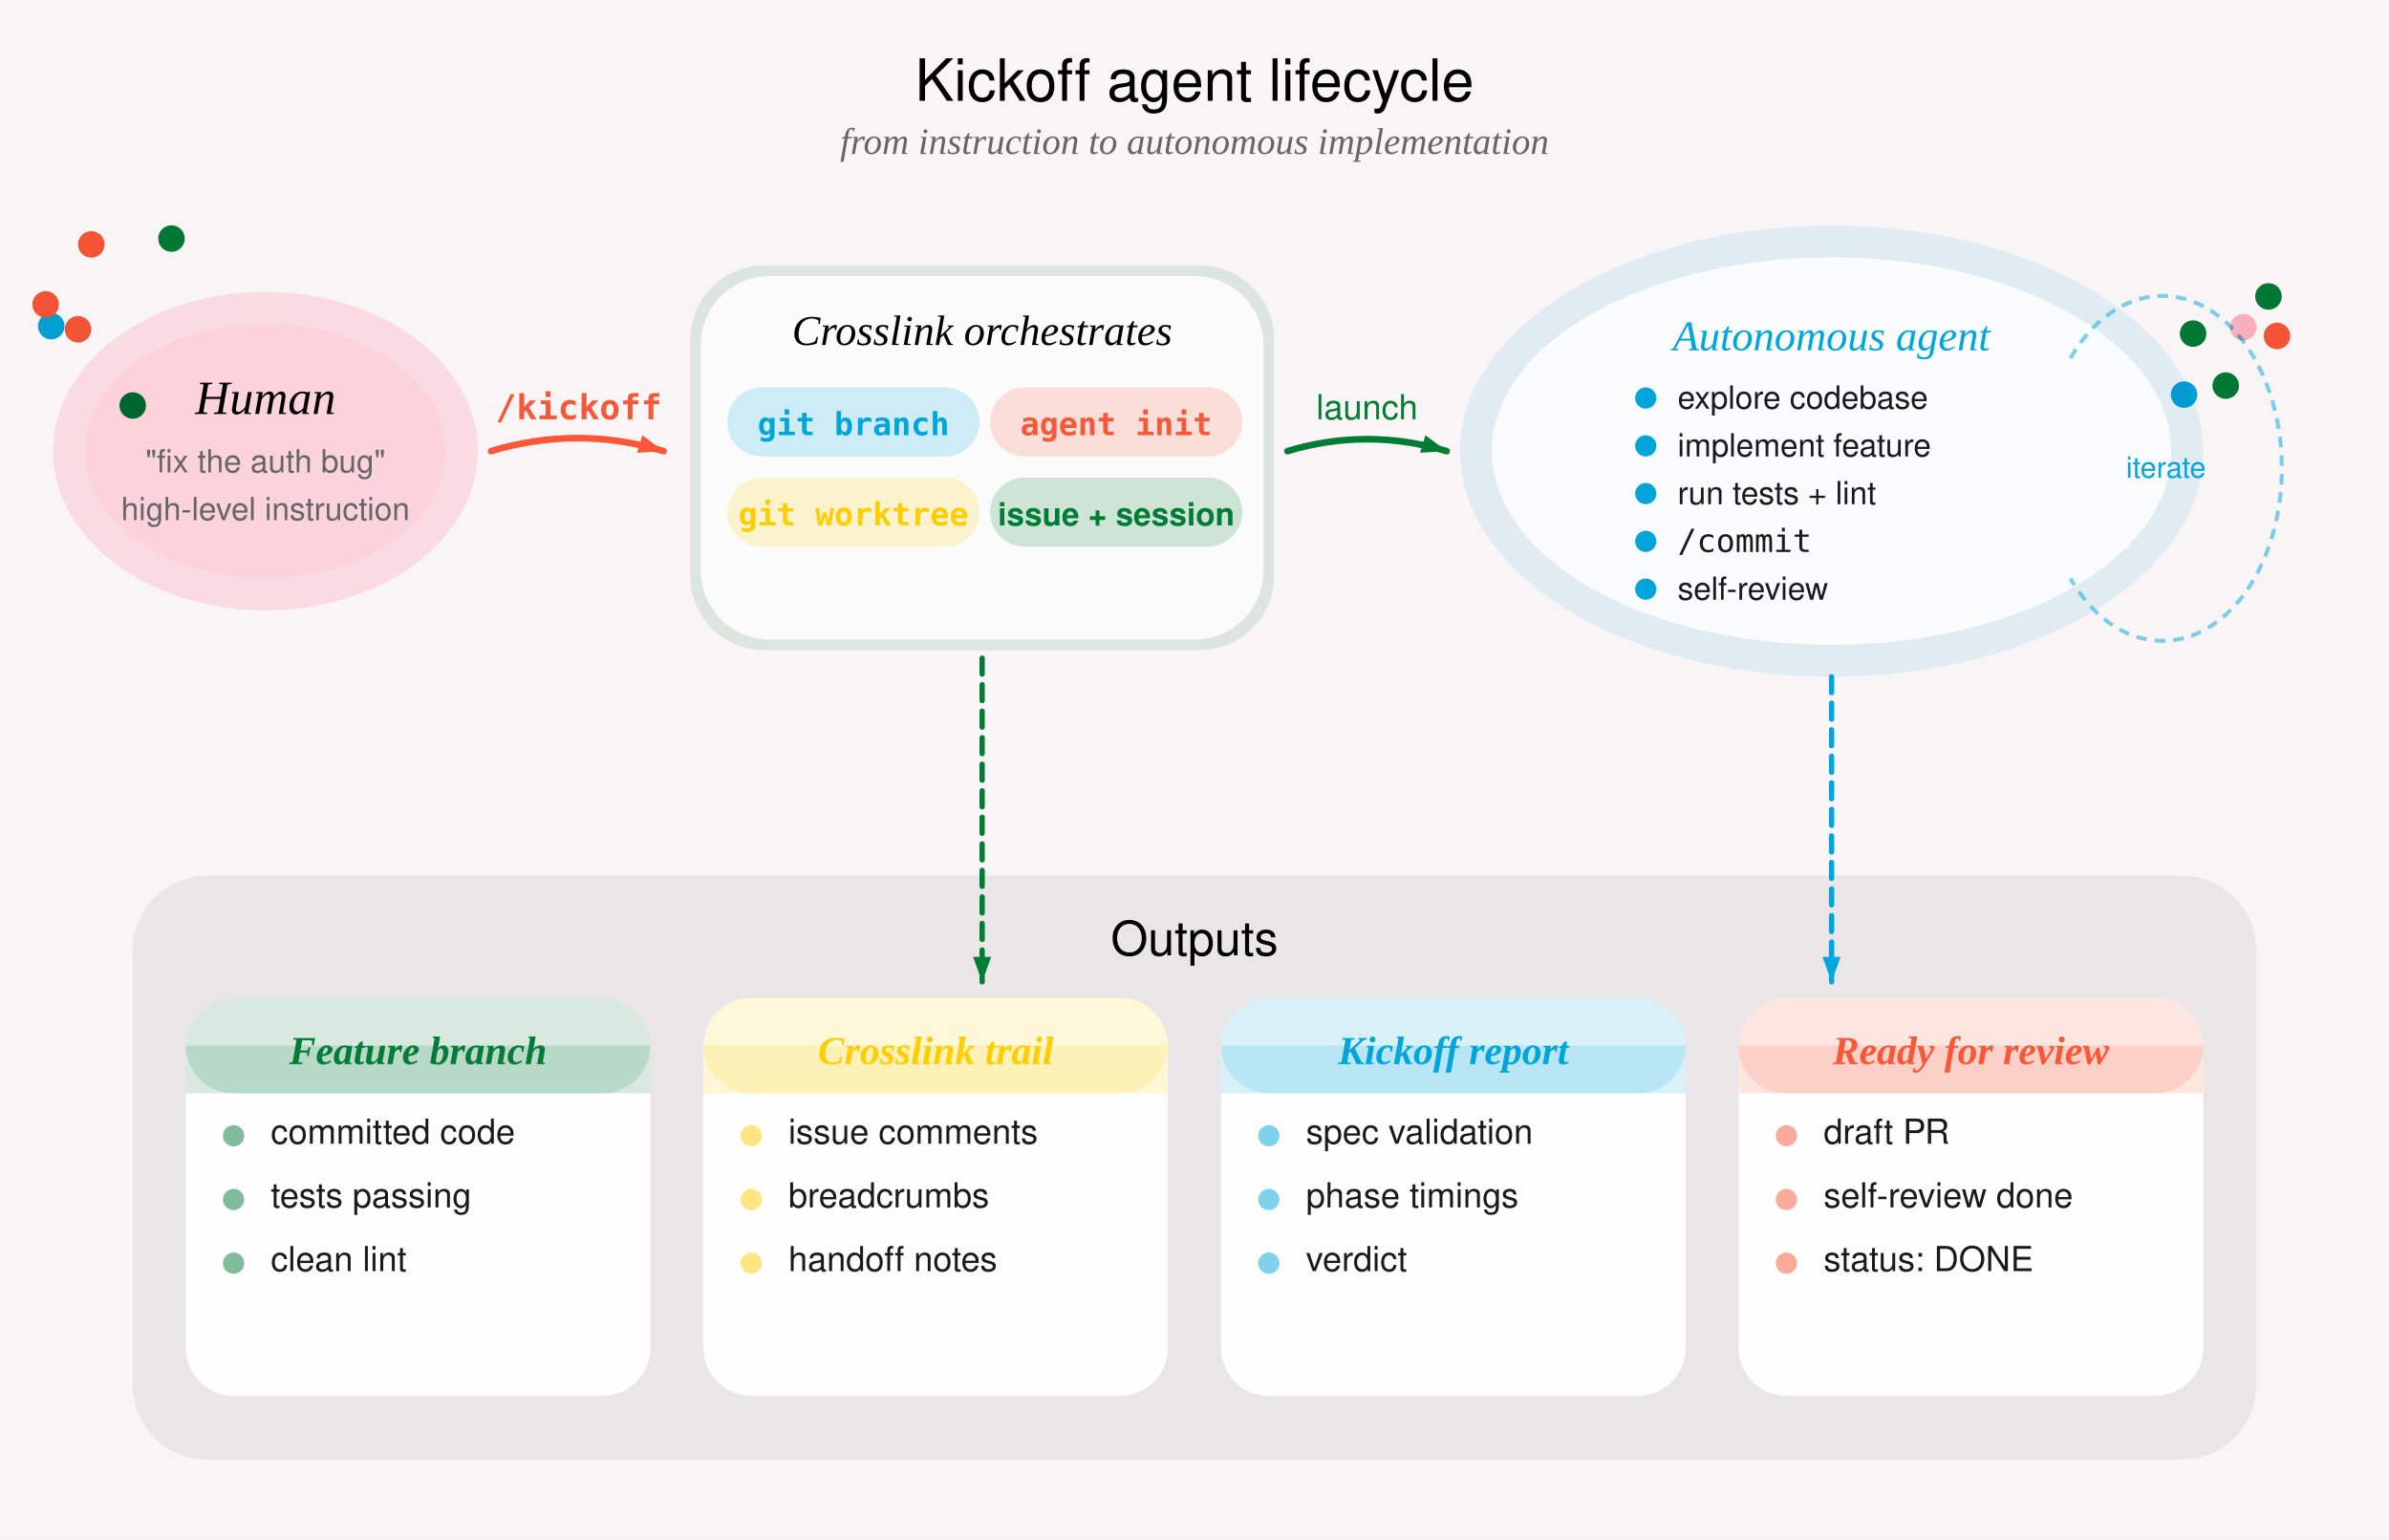
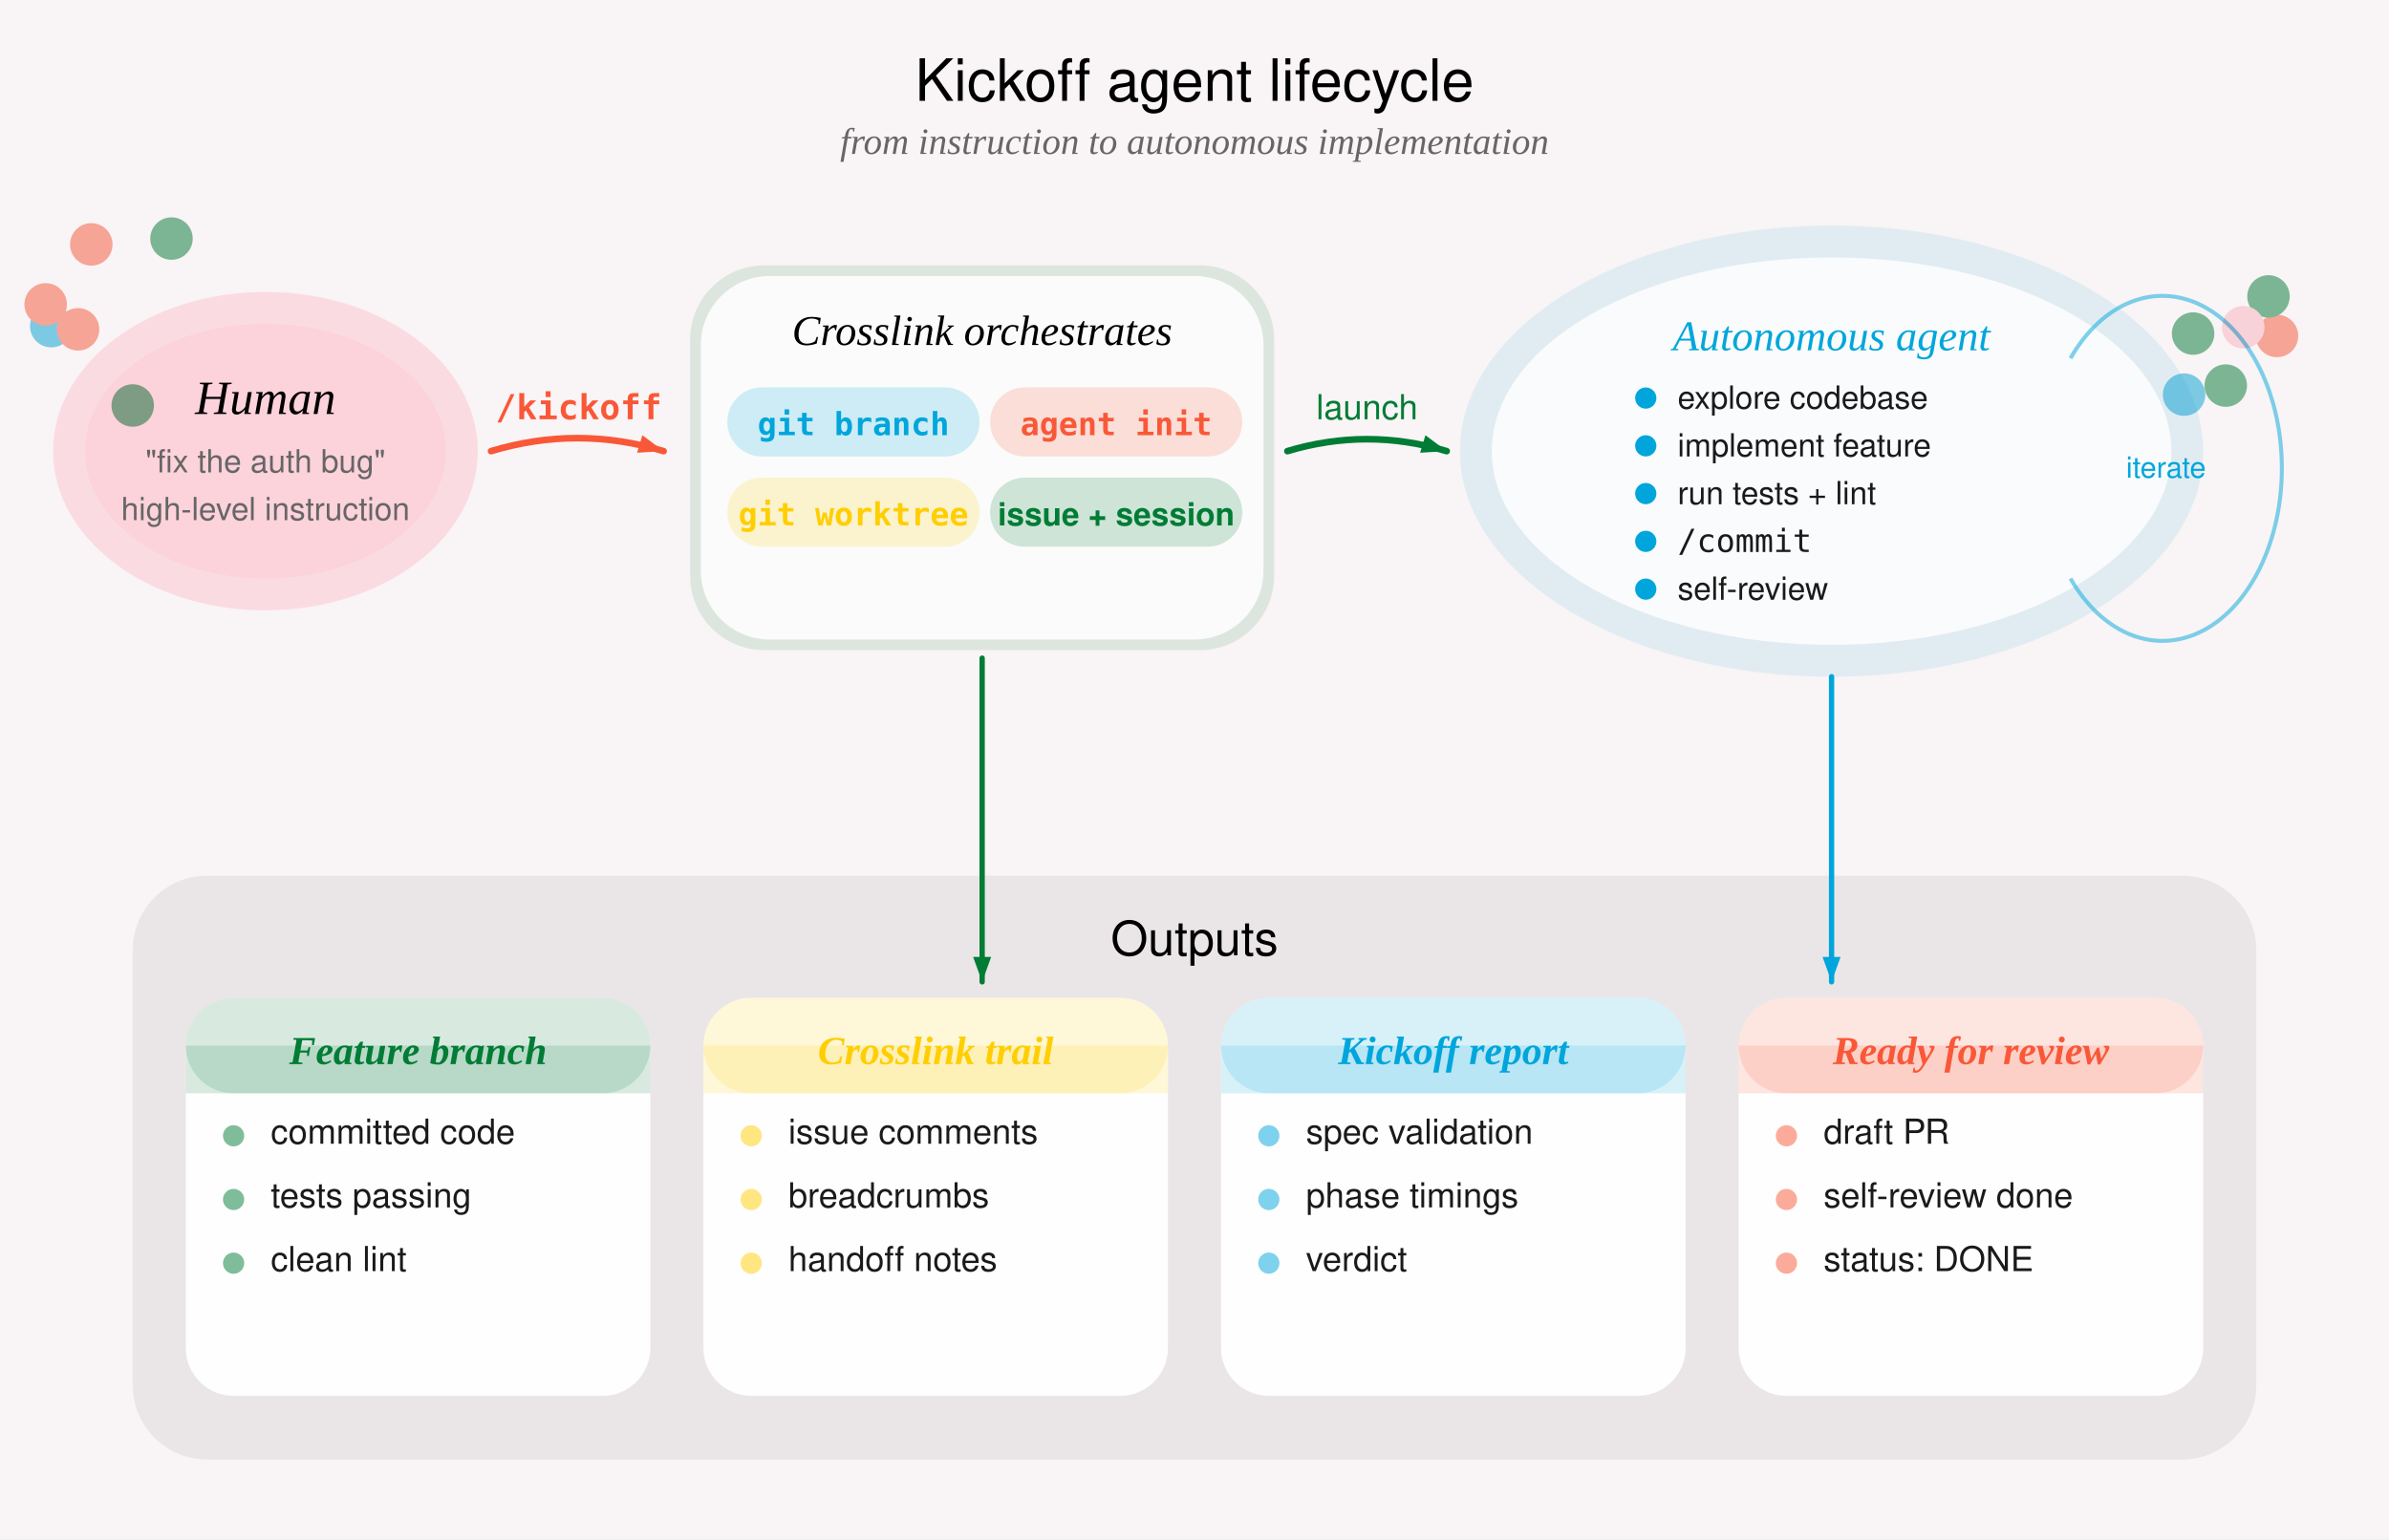
<svg xmlns="http://www.w3.org/2000/svg" viewBox="0 0 900 580" width="900" height="580">
  <defs>
    <style>
      .heading { font-family: Helvetica, Arial, sans-serif; }
      .subheading { font-family: 'Times New Roman', Times, serif; font-style: italic; }
      .body { font-family: Helvetica, Arial, sans-serif; }
      .mono { font-family: 'IBM Plex Mono', 'SF Mono', monospace; }
    </style>
  </defs>
  <rect width="900" height="580" fill="#F9F4F5" />
  <text x="450.0" y="38" class="heading" font-size="22" fill="#000000" text-anchor="middle">Kickoff agent lifecycle</text>
  <text x="450.0" y="58" class="subheading" font-size="14" fill="#666666" text-anchor="middle">from instruction to autonomous implementation</text>
  <ellipse cx="100" cy="170" rx="80" ry="60" fill="#FFB6C6" opacity="0.4" />
  <ellipse cx="100" cy="170" rx="68" ry="48" fill="#FFB6C6" opacity="0.25" />
  <text x="100" y="156" class="subheading" font-size="18" fill="#000000" text-anchor="middle">Human</text>
  <text x="100" y="178" class="body" font-size="12" fill="#666666" text-anchor="middle">"fix the auth bug"</text>
  <text x="100" y="196" class="body" font-size="12" fill="#666666" text-anchor="middle">high-level instruction</text>
  <path d="M 185.0 170.0 Q 217.5 160.2 250.0 170.0" fill="none" stroke="#F95838" stroke-width="2.5" stroke-linecap="round" />
  <polygon points="250.0,170.0 240.0,170.6 242.0,164.0" fill="#F95838" />
  <text x="218" y="158" class="mono" font-size="13" fill="#F95838" text-anchor="middle" font-weight="bold">/kickoff</text>
  <rect x="260" y="100" width="220" height="145" rx="28" fill="#007C35" opacity="0.12" />
  <rect x="264" y="104" width="212" height="137" rx="26" fill="#FFFFFF" opacity="0.85" />
  <text x="370.0" y="130" class="subheading" font-size="16" fill="#000000" text-anchor="middle">Crosslink orchestrates</text>
  <rect x="274" y="146" width="95" height="26" rx="13" fill="#00A6DB" opacity="0.18" />
  <text x="321.5" y="164.0" class="mono" font-size="12" fill="#00A6DB" text-anchor="middle" font-weight="bold">git branch</text>
  <rect x="274" y="180" width="95" height="26" rx="13" fill="#FFCE02" opacity="0.18" />
  <text x="321.5" y="198.0" class="mono" font-size="12" fill="#FFCE02" text-anchor="middle" font-weight="bold">git worktree</text>
  <rect x="373.0" y="146" width="95" height="26" rx="13" fill="#F95838" opacity="0.18" />
  <text x="420.5" y="164.0" class="mono" font-size="12" fill="#F95838" text-anchor="middle" font-weight="bold">agent init</text>
  <rect x="373.0" y="180" width="95" height="26" rx="13" fill="#007C35" opacity="0.18" />
  <text x="420.5" y="198.0" class="body" font-size="12" fill="#007C35" text-anchor="middle" font-weight="bold">issue + session</text>
  <path d="M 485.0 170.0 Q 515.0 161.0 545.0 170.0" fill="none" stroke="#007C35" stroke-width="2.5" stroke-linecap="round" />
  <polygon points="545.0,170.0 535.0,170.6 537.0,164.0" fill="#007C35" />
  <text x="515" y="158" class="body" font-size="13" fill="#007C35" text-anchor="middle">launch</text>
  <ellipse cx="690" cy="170" rx="140" ry="85" fill="#00A6DB" opacity="0.1" />
  <ellipse cx="690" cy="170" rx="128" ry="73" fill="#FFFFFF" opacity="0.8" />
  <text x="690" y="132" class="subheading" font-size="16" fill="#00A6DB" text-anchor="middle">Autonomous agent</text>
  <circle cx="620" cy="150" r="4" fill="#00A6DB" />
  <text x="632" y="154" class="body" font-size="12" fill="#1a1a1a" text-anchor="start">explore codebase</text>
  <circle cx="620" cy="168" r="4" fill="#00A6DB" />
  <text x="632" y="172" class="body" font-size="12" fill="#1a1a1a" text-anchor="start">implement feature</text>
  <circle cx="620" cy="186" r="4" fill="#00A6DB" />
  <text x="632" y="190" class="body" font-size="12" fill="#1a1a1a" text-anchor="start">run tests + lint</text>
  <circle cx="620" cy="204" r="4" fill="#00A6DB" />
  <text x="632" y="208" class="mono" font-size="12" fill="#1a1a1a" text-anchor="start">/commit</text>
  <circle cx="620" cy="222" r="4" fill="#00A6DB" />
  <text x="632" y="226" class="body" font-size="12" fill="#1a1a1a" text-anchor="start">self-review</text>
-   <path d="M 780 135 A 45 65 0 1 1 780 218" fill="none" stroke="#00A6DB" stroke-width="1.5" stroke-dasharray="4 3" opacity="0.5" />
+   <path d="M 780 135 A 45 65 0 1 1 780 218" fill="none" stroke="#00A6DB" stroke-width="1.5" opacity="0.5" />
  <text x="816" y="180" class="body" font-size="11" fill="#00A6DB" text-anchor="middle">iterate</text>
  <rect x="50" y="330" width="800" height="220" rx="28" fill="rgba(0,0,0,0.06)" />
  <text x="450.0" y="360" class="heading" font-size="18" fill="#000000" text-anchor="middle">Outputs</text>
  <rect x="70" y="376" width="175" height="150" rx="18" fill="#FFFFFF" opacity="0.95" />
  <rect x="70" y="376" width="175" height="36" rx="18" fill="#007C35" opacity="0.15" />
  <rect x="70" y="394" width="175" height="18" rx="0" fill="#007C35" opacity="0.15" />
  <text x="157.5" y="401" class="subheading" font-size="15" fill="#007C35" text-anchor="middle" font-weight="bold">Feature branch</text>
  <circle cx="88" cy="428" r="4" fill="#007C35" opacity="0.5" />
  <text x="102" y="431" class="body" font-size="13" fill="#1a1a1a" text-anchor="start">committed code</text>
  <circle cx="88" cy="452" r="4" fill="#007C35" opacity="0.5" />
  <text x="102" y="455" class="body" font-size="13" fill="#1a1a1a" text-anchor="start">tests passing</text>
  <circle cx="88" cy="476" r="4" fill="#007C35" opacity="0.5" />
  <text x="102" y="479" class="body" font-size="13" fill="#1a1a1a" text-anchor="start">clean lint</text>
  <rect x="265" y="376" width="175" height="150" rx="18" fill="#FFFFFF" opacity="0.95" />
  <rect x="265" y="376" width="175" height="36" rx="18" fill="#FFCE02" opacity="0.15" />
  <rect x="265" y="394" width="175" height="18" rx="0" fill="#FFCE02" opacity="0.15" />
  <text x="352.5" y="401" class="subheading" font-size="15" fill="#FFCE02" text-anchor="middle" font-weight="bold">Crosslink trail</text>
  <circle cx="283" cy="428" r="4" fill="#FFCE02" opacity="0.5" />
  <text x="297" y="431" class="body" font-size="13" fill="#1a1a1a" text-anchor="start">issue comments</text>
  <circle cx="283" cy="452" r="4" fill="#FFCE02" opacity="0.5" />
  <text x="297" y="455" class="body" font-size="13" fill="#1a1a1a" text-anchor="start">breadcrumbs</text>
  <circle cx="283" cy="476" r="4" fill="#FFCE02" opacity="0.5" />
  <text x="297" y="479" class="body" font-size="13" fill="#1a1a1a" text-anchor="start">handoff notes</text>
  <rect x="460" y="376" width="175" height="150" rx="18" fill="#FFFFFF" opacity="0.95" />
  <rect x="460" y="376" width="175" height="36" rx="18" fill="#00A6DB" opacity="0.15" />
  <rect x="460" y="394" width="175" height="18" rx="0" fill="#00A6DB" opacity="0.15" />
  <text x="547.5" y="401" class="subheading" font-size="15" fill="#00A6DB" text-anchor="middle" font-weight="bold">Kickoff report</text>
  <circle cx="478" cy="428" r="4" fill="#00A6DB" opacity="0.5" />
  <text x="492" y="431" class="body" font-size="13" fill="#1a1a1a" text-anchor="start">spec validation</text>
  <circle cx="478" cy="452" r="4" fill="#00A6DB" opacity="0.5" />
  <text x="492" y="455" class="body" font-size="13" fill="#1a1a1a" text-anchor="start">phase timings</text>
  <circle cx="478" cy="476" r="4" fill="#00A6DB" opacity="0.5" />
  <text x="492" y="479" class="body" font-size="13" fill="#1a1a1a" text-anchor="start">verdict</text>
  <rect x="655" y="376" width="175" height="150" rx="18" fill="#FFFFFF" opacity="0.95" />
  <rect x="655" y="376" width="175" height="36" rx="18" fill="#F95838" opacity="0.15" />
  <rect x="655" y="394" width="175" height="18" rx="0" fill="#F95838" opacity="0.15" />
  <text x="742.5" y="401" class="subheading" font-size="15" fill="#F95838" text-anchor="middle" font-weight="bold">Ready for review</text>
  <circle cx="673" cy="428" r="4" fill="#F95838" opacity="0.5" />
  <text x="687" y="431" class="body" font-size="13" fill="#1a1a1a" text-anchor="start">draft PR</text>
  <circle cx="673" cy="452" r="4" fill="#F95838" opacity="0.5" />
  <text x="687" y="455" class="body" font-size="13" fill="#1a1a1a" text-anchor="start">self-review done</text>
  <circle cx="673" cy="476" r="4" fill="#F95838" opacity="0.5" />
  <text x="687" y="479" class="body" font-size="13" fill="#1a1a1a" text-anchor="start">status: DONE</text>
-   <line x1="690.0" y1="255.0" x2="690.0" y2="370.0" stroke="#00A6DB" stroke-width="2" stroke-dasharray="6 4" stroke-linecap="round" />
+   <line x1="690.0" y1="255.0" x2="690.0" y2="370.0" stroke="#00A6DB" stroke-width="2" stroke-linecap="round" />
  <polygon points="690.0,370.0 686.6,360.6 693.4,360.6" fill="#00A6DB" />
-   <line x1="370.0" y1="248.0" x2="370.0" y2="370.0" stroke="#007C35" stroke-width="2" stroke-dasharray="6 4" stroke-linecap="round" />
+   <line x1="370.0" y1="248.0" x2="370.0" y2="370.0" stroke="#007C35" stroke-width="2" stroke-linecap="round" />
  <polygon points="370.0,370.0 366.6,360.6 373.4,360.6" fill="#007C35" />
-   <g style="mix-blend-mode: multiply">
-     <circle cx="34.4" cy="92.1" r="5" fill="#F95838" />
-     <circle cx="19.3" cy="122.9" r="5" fill="#00A6DB" />
-     <circle cx="50.0" cy="152.8" r="5" fill="#007C35" />
-     <circle cx="17.2" cy="114.7" r="5" fill="#F95838" />
-     <circle cx="29.4" cy="124.1" r="5" fill="#F95838" />
-     <circle cx="64.6" cy="89.9" r="5" fill="#007C35" />
+   <g style="mix-blend-mode: multiply" opacity="0.5">
+     <circle cx="34.4" cy="92.1" r="8" fill="#F95838" />
+     <circle cx="19.3" cy="122.9" r="8" fill="#00A6DB" />
+     <circle cx="50.0" cy="152.8" r="8" fill="#007C35" />
+     <circle cx="17.2" cy="114.7" r="8" fill="#F95838" />
+     <circle cx="29.4" cy="124.1" r="8" fill="#F95838" />
+     <circle cx="64.6" cy="89.9" r="8" fill="#007C35" />
  </g>
-   <g style="mix-blend-mode: multiply">
-     <circle cx="857.8" cy="126.6" r="5" fill="#F95838" />
-     <circle cx="854.6" cy="111.7" r="5" fill="#007C35" />
-     <circle cx="822.8" cy="148.7" r="5" fill="#00A6DB" />
-     <circle cx="845.1" cy="123.3" r="5" fill="#FFB6C6" />
-     <circle cx="838.5" cy="145.3" r="5" fill="#007C35" />
-     <circle cx="826.2" cy="125.7" r="5" fill="#007C35" />
+   <g style="mix-blend-mode: multiply" opacity="0.5">
+     <circle cx="857.8" cy="126.6" r="8" fill="#F95838" />
+     <circle cx="854.6" cy="111.7" r="8" fill="#007C35" />
+     <circle cx="822.8" cy="148.7" r="8" fill="#00A6DB" />
+     <circle cx="845.1" cy="123.3" r="8" fill="#FFB6C6" />
+     <circle cx="838.5" cy="145.3" r="8" fill="#007C35" />
+     <circle cx="826.2" cy="125.7" r="8" fill="#007C35" />
  </g>
</svg>
